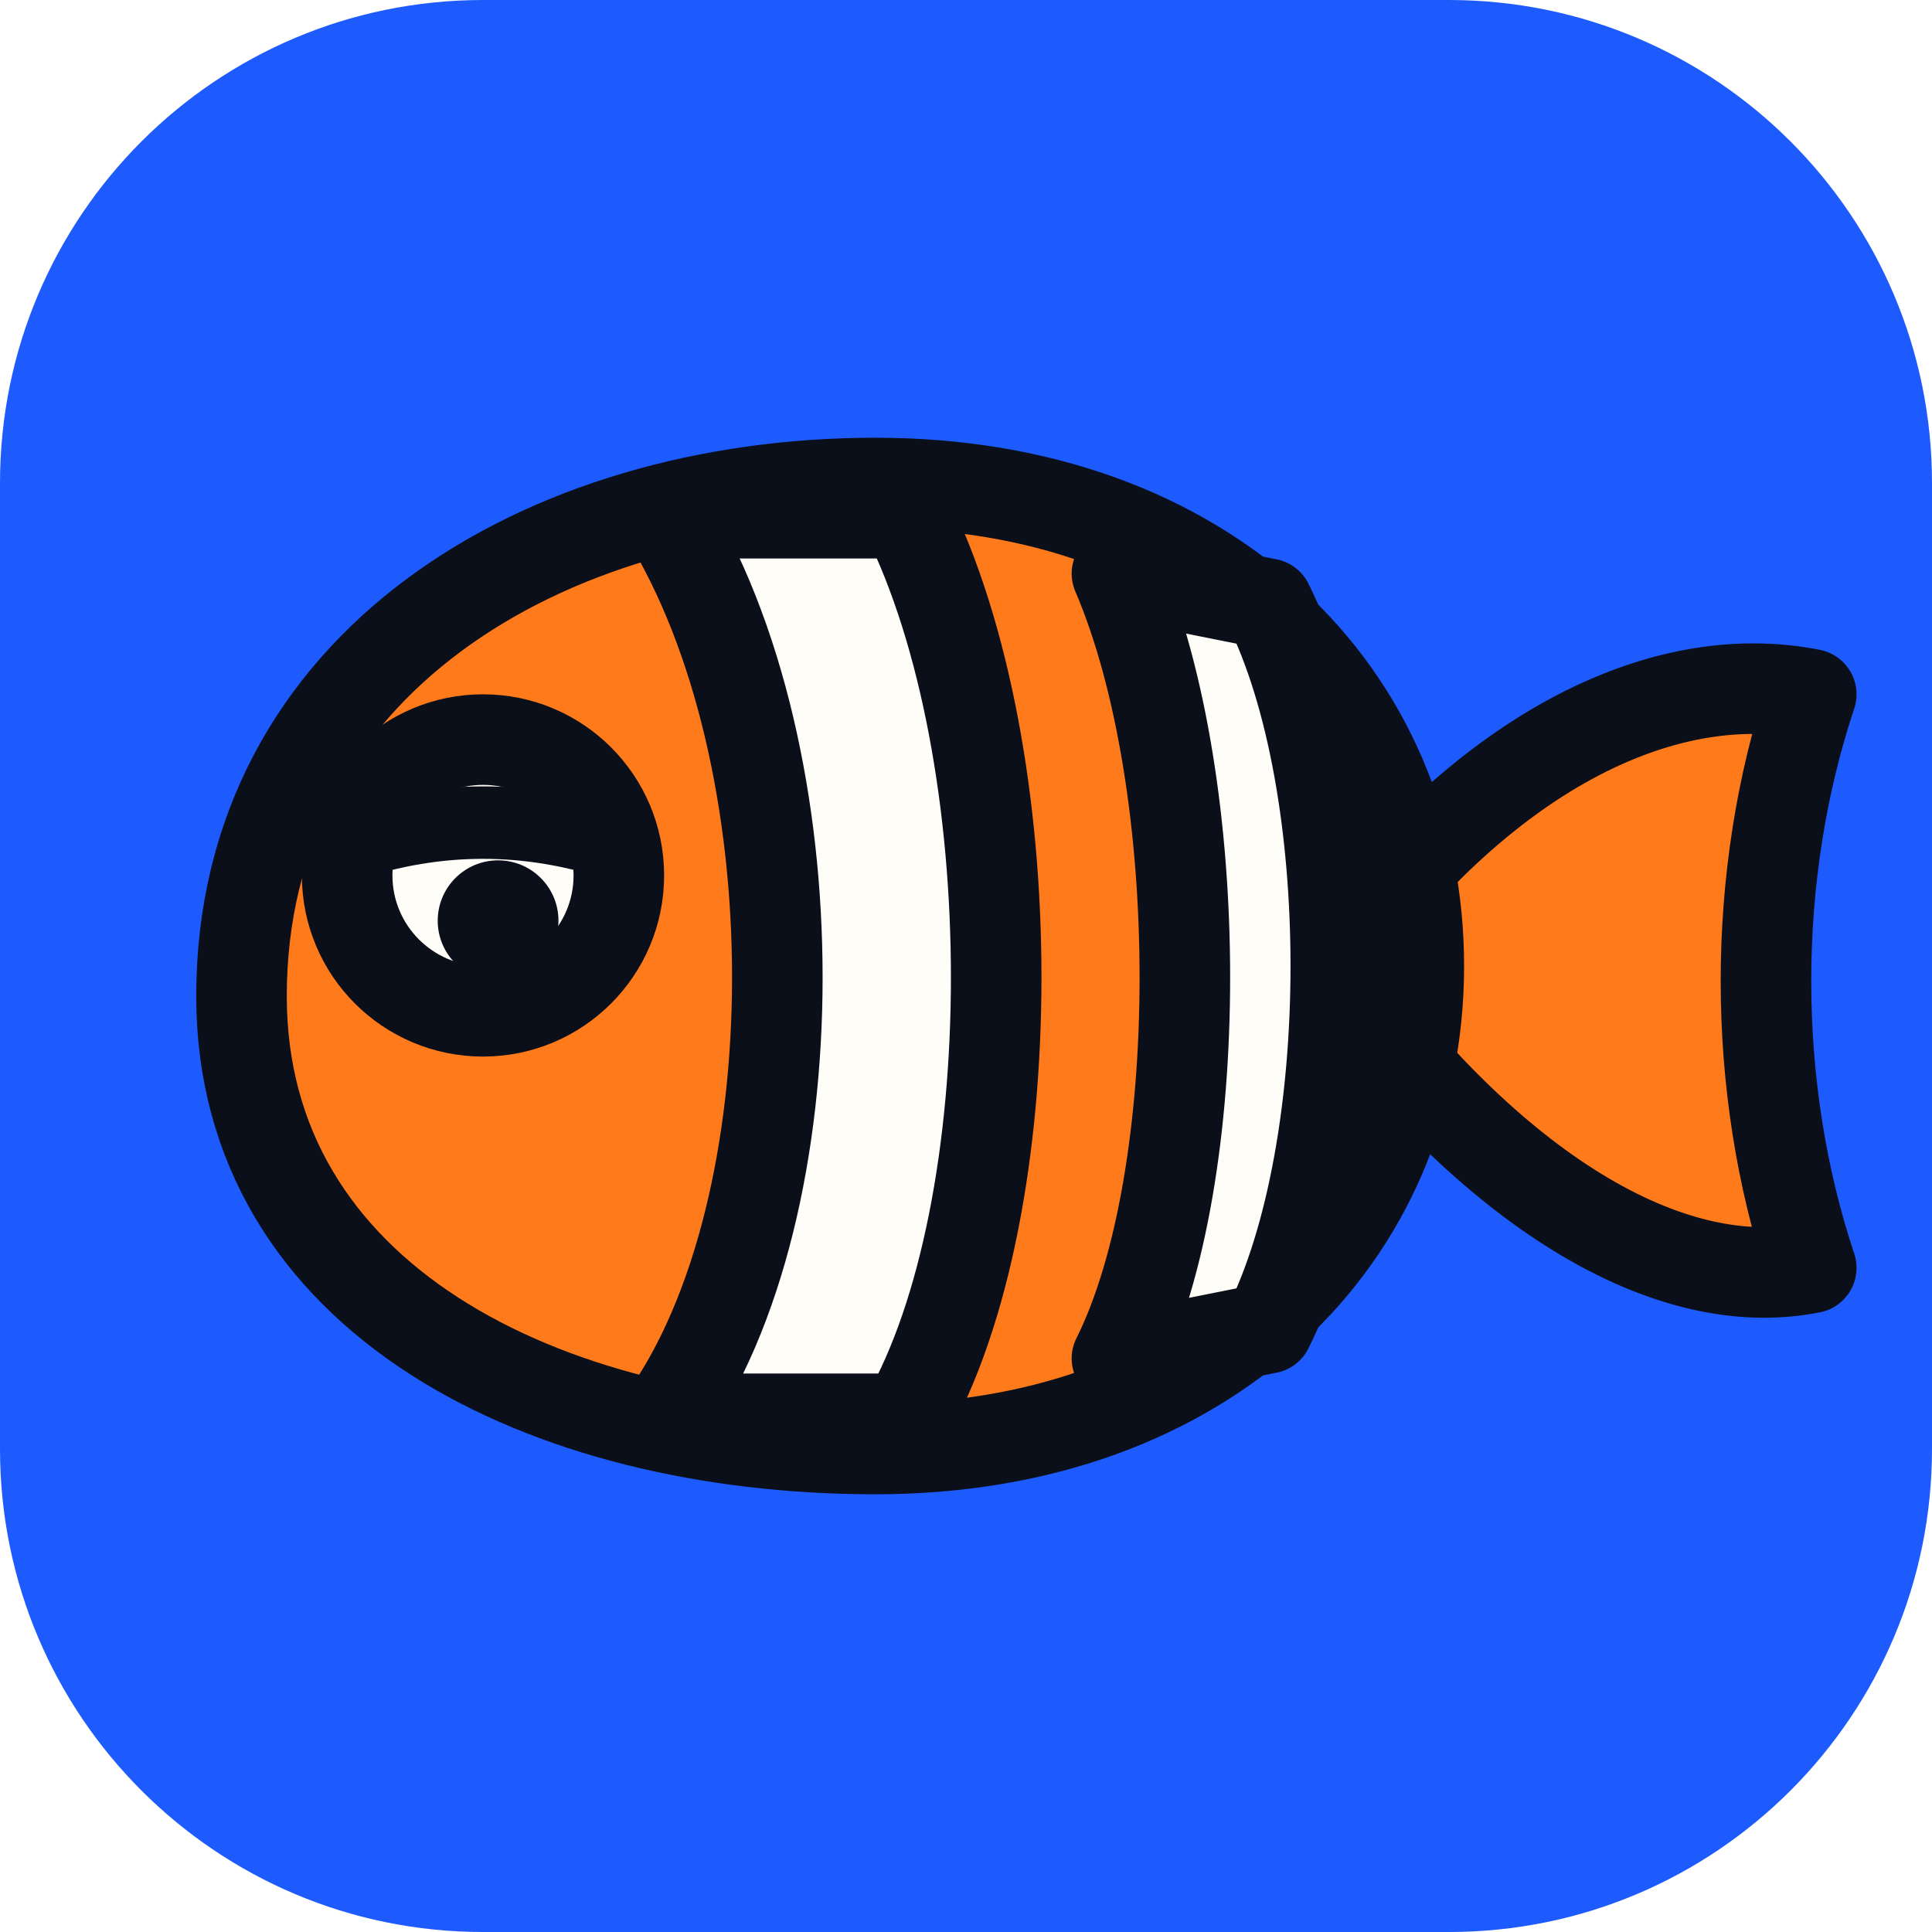
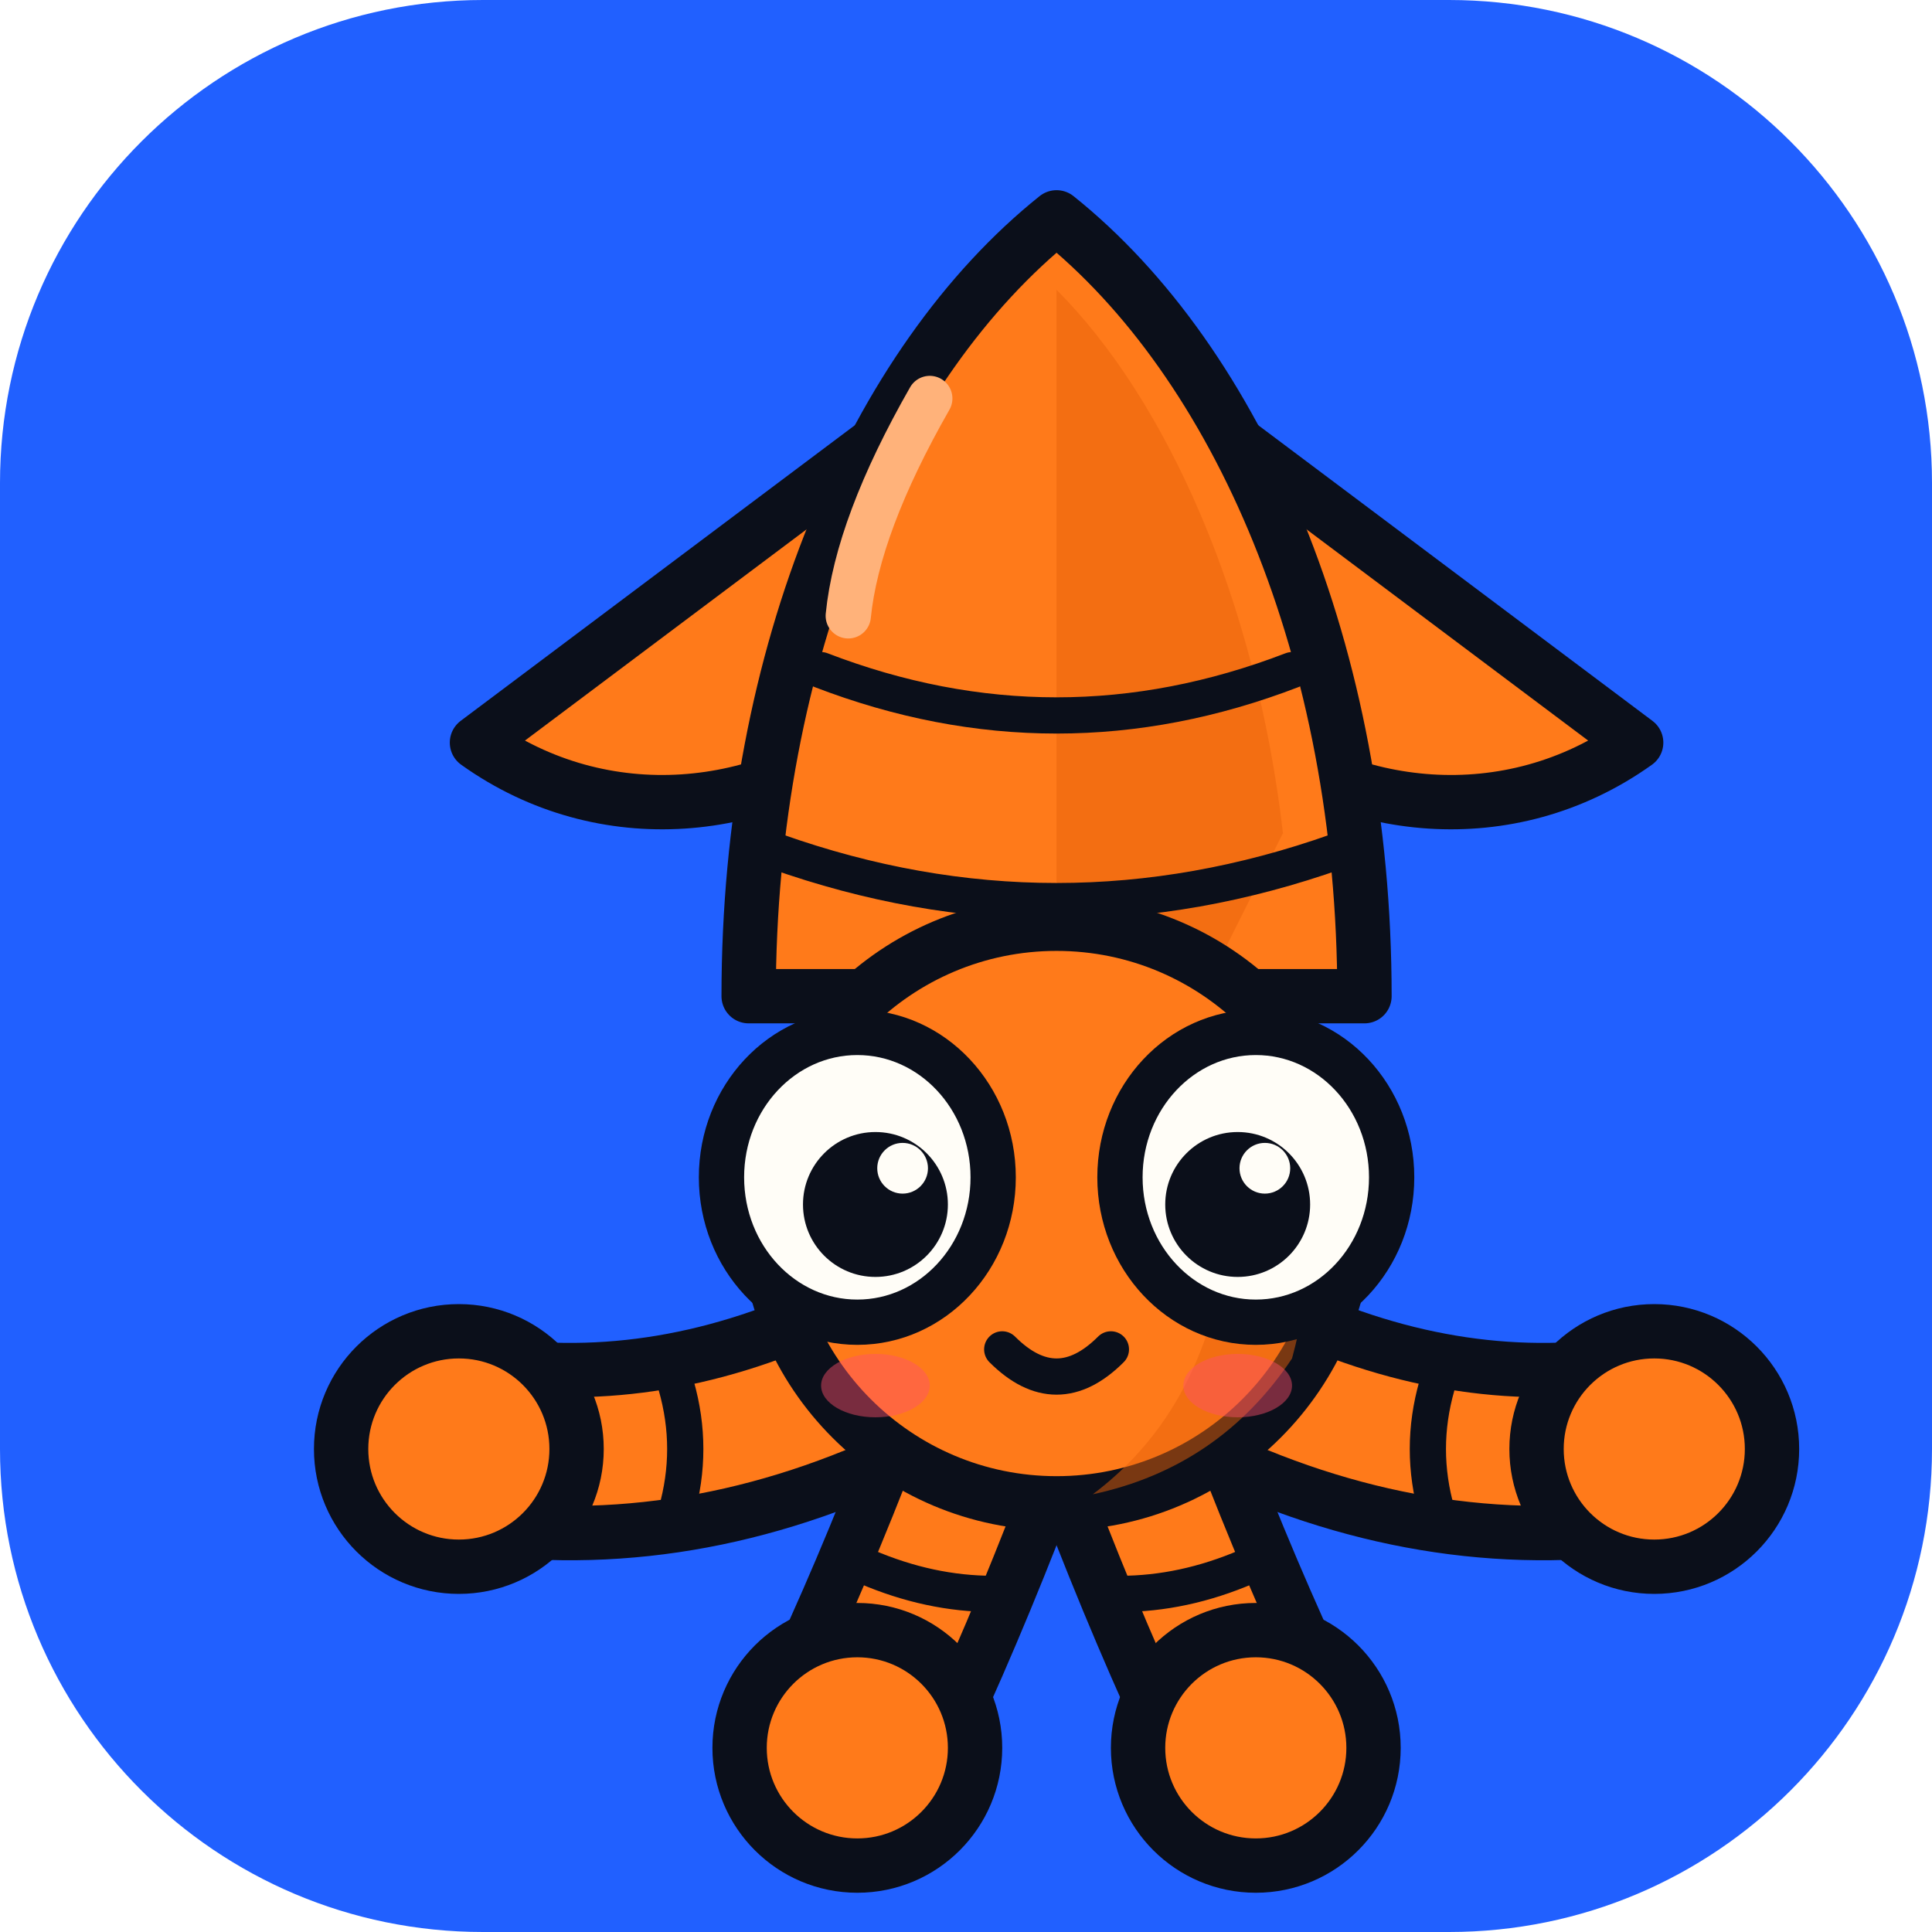
<svg xmlns="http://www.w3.org/2000/svg" viewBox="0 0 64 64">
-   <rect width="64" height="64" rx="16" fill="#1E5BFF" />
-   <g stroke="#0B0F1A" stroke-width="3" stroke-linejoin="round">
-     <path d="M44 32 C49 25 55 22 60 23 C58 29 58 36 60 42 C55 43 49 39 44 32 Z" fill="#FF7A1A" />
-     <path d="M8 33 C8 22 18 16 29 16 C40 16 47 23 47 32 C47 41 40 48 29 48 C18 48 8 43 8 33 Z" fill="#FF7A1A" />
-     <path d="M22 17 C27 25 27 40 22 47 L30 47 C34 40 34 25 30 17 Z" fill="#FFFDF7" />
-     <path d="M37 19 C40 26 40 39 37 45 L42 44 C45 38 45 26 42 20 Z" fill="#FFFDF7" />
-     <circle cx="16" cy="29" r="4.5" fill="#FFFDF7" />
+   <rect width="64" height="64" rx="16" fill="#2160FF" />
+   <g transform="translate(5 3) scale(0.3)">
+     <g stroke="#0B0F1A" stroke-linejoin="round" stroke-linecap="round">
+       <g fill="none">
+         <path d="M84 140 Q62 152 40 150" stroke-width="24" />
+         <path d="M116 140 Q138 152 160 150" stroke-width="24" />
+         <path d="M92 148 Q86 164 80 177" stroke-width="24" />
+         <path d="M108 148 Q114 164 120 177" stroke-width="24" />
+         <path d="M84 140 Q62 152 40 150" stroke="#FF7A1A" stroke-width="12" />
+         <path d="M116 140 Q138 152 160 150" stroke="#FF7A1A" stroke-width="12" />
+         <path d="M92 148 Q86 164 80 177" stroke="#FF7A1A" stroke-width="12" />
+         <path d="M108 148 Q114 164 120 177" stroke="#FF7A1A" stroke-width="12" />
+       </g>
+       <g fill="#FF7A1A" stroke-width="6">
+         <circle cx="34" cy="150" r="13" />
+         <circle cx="166" cy="150" r="13" />
+         <circle cx="78" cy="183" r="13" />
+         <circle cx="122" cy="183" r="13" />
+       </g>
+       <g fill="none" stroke-width="4">
+         <path d="M58 143 Q60 150 58 157" />
+         <path d="M142 143 Q140 150 142 157" />
+         <path d="M79 163 Q86 166 93 166" />
+         <path d="M107 166 Q114 166 121 163" />
+       </g>
+       <path d="M100 24 L36 72 C50 82 68 80 80 70 Z" fill="#FF7A1A" stroke-width="6" />
+       <path d="M100 24 L164 72 C150 82 132 80 120 70 Z" fill="#FF7A1A" stroke-width="6" />
+       <path d="M100 14 C120 30 134 62 134 100 L66 100 C66 62 80 30 100 14 Z" fill="#FF7A1A" stroke-width="6" />
+       <path d="M100 22 C112 34 122 56 125 82 L118 96 L100 96 Z" fill="#E8620A" stroke="none" opacity="0.5" />
+       <g fill="none" stroke-width="4">
+         <path d="M74 64 Q100 74 126 64" />
+         <path d="M69 84 Q100 95 131 84" />
+       </g>
+       <path d="M86 34 Q78 48 77 58" fill="none" stroke="#FFB27A" stroke-width="5" />
+       <circle cx="100" cy="124" r="32" fill="#FF7A1A" stroke-width="6" />
+       <path d="M118 102 Q132 118 126 140 Q118 152 104 155 Q124 140 118 102 Z" fill="#E8620A" stroke="none" opacity="0.5" />
+       <g fill="#FFFDF7" stroke-width="5">
+         <ellipse cx="78" cy="120" rx="15" ry="16" />
+         <ellipse cx="122" cy="120" rx="15" ry="16" />
+       </g>
+       <g fill="#0B0F1A" stroke="none">
+         <circle cx="80" cy="123" r="8" />
+         <circle cx="120" cy="123" r="8" />
+       </g>
+       <g fill="#FFFDF7" stroke="none">
+         <circle cx="83" cy="119" r="2.8" />
+         <circle cx="123" cy="119" r="2.8" />
+       </g>
+       <g fill="#FF4F6D" stroke="none" opacity="0.45">
+         <ellipse cx="80" cy="143" rx="6" ry="3.5" />
+         <ellipse cx="120" cy="143" rx="6" ry="3.5" />
+       </g>
+       <path d="M94 139 Q100 145 106 139" fill="none" stroke-width="4" />
+     </g>
  </g>
-   <circle cx="16.5" cy="30.5" r="2" fill="#0B0F1A" />
-   <path d="M11.5 28 Q16 26.5 20.5 28" stroke="#0B0F1A" stroke-width="2.4" fill="none" stroke-linecap="round" />
</svg>
